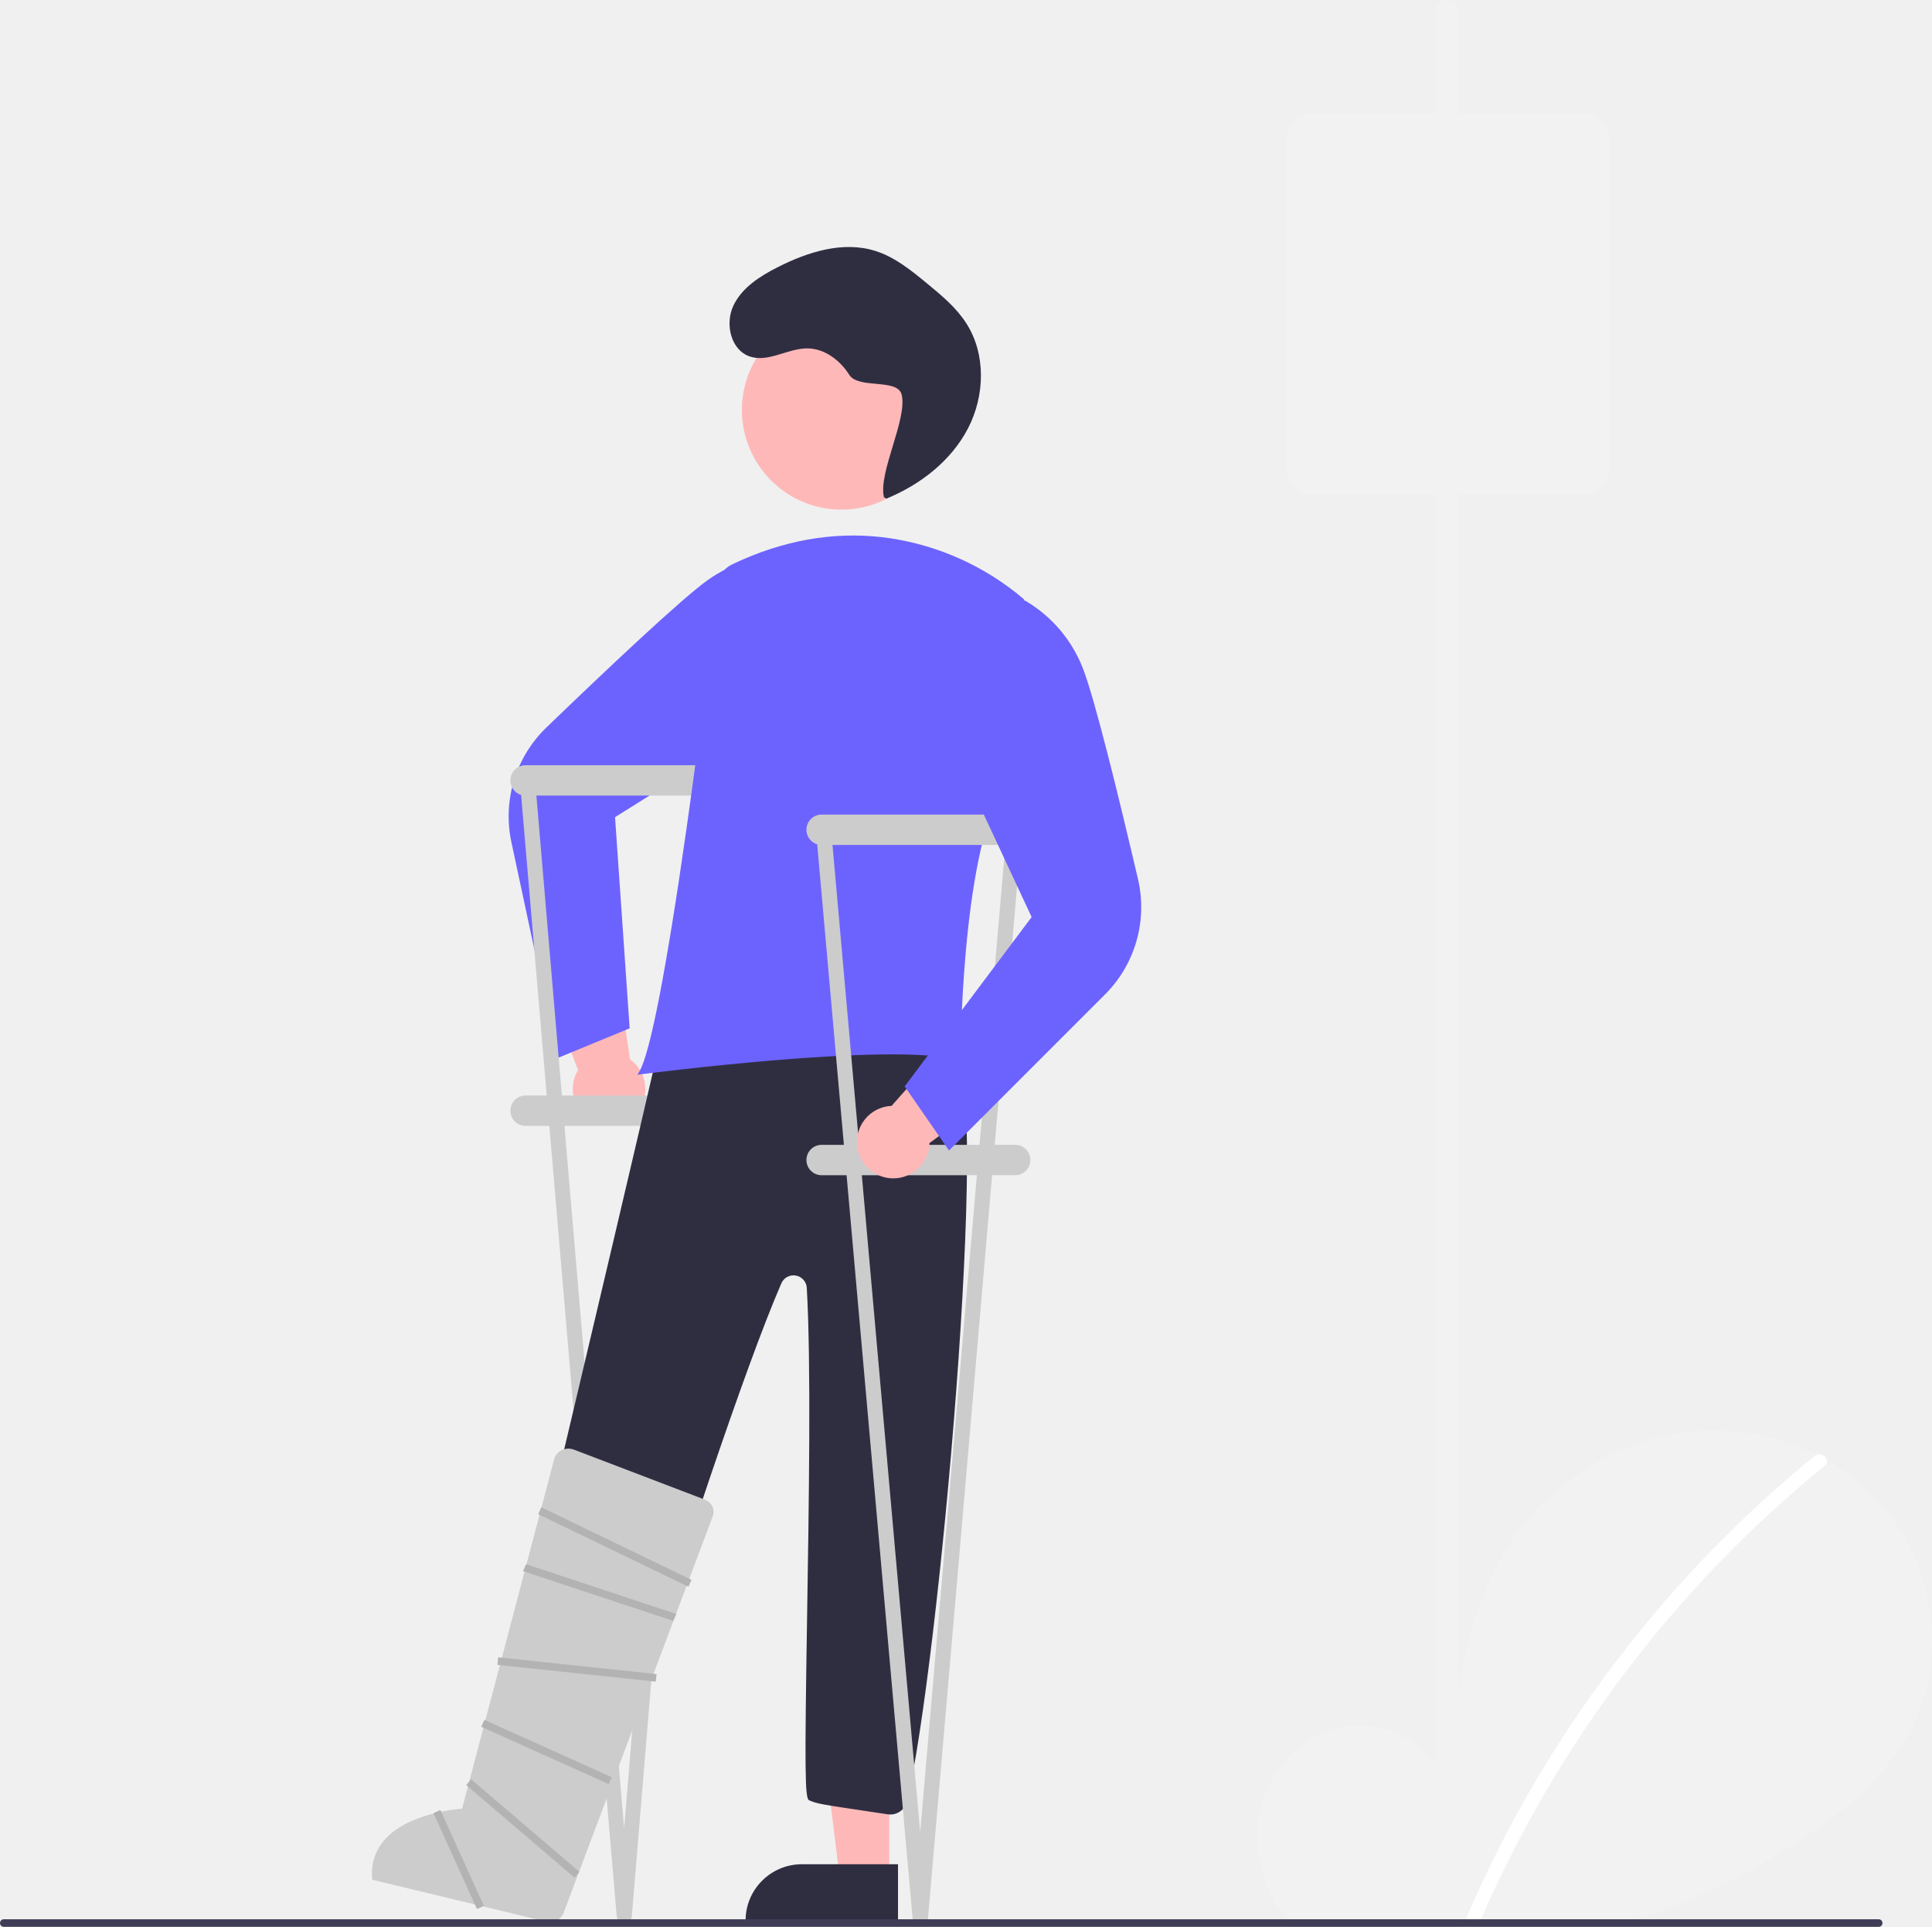
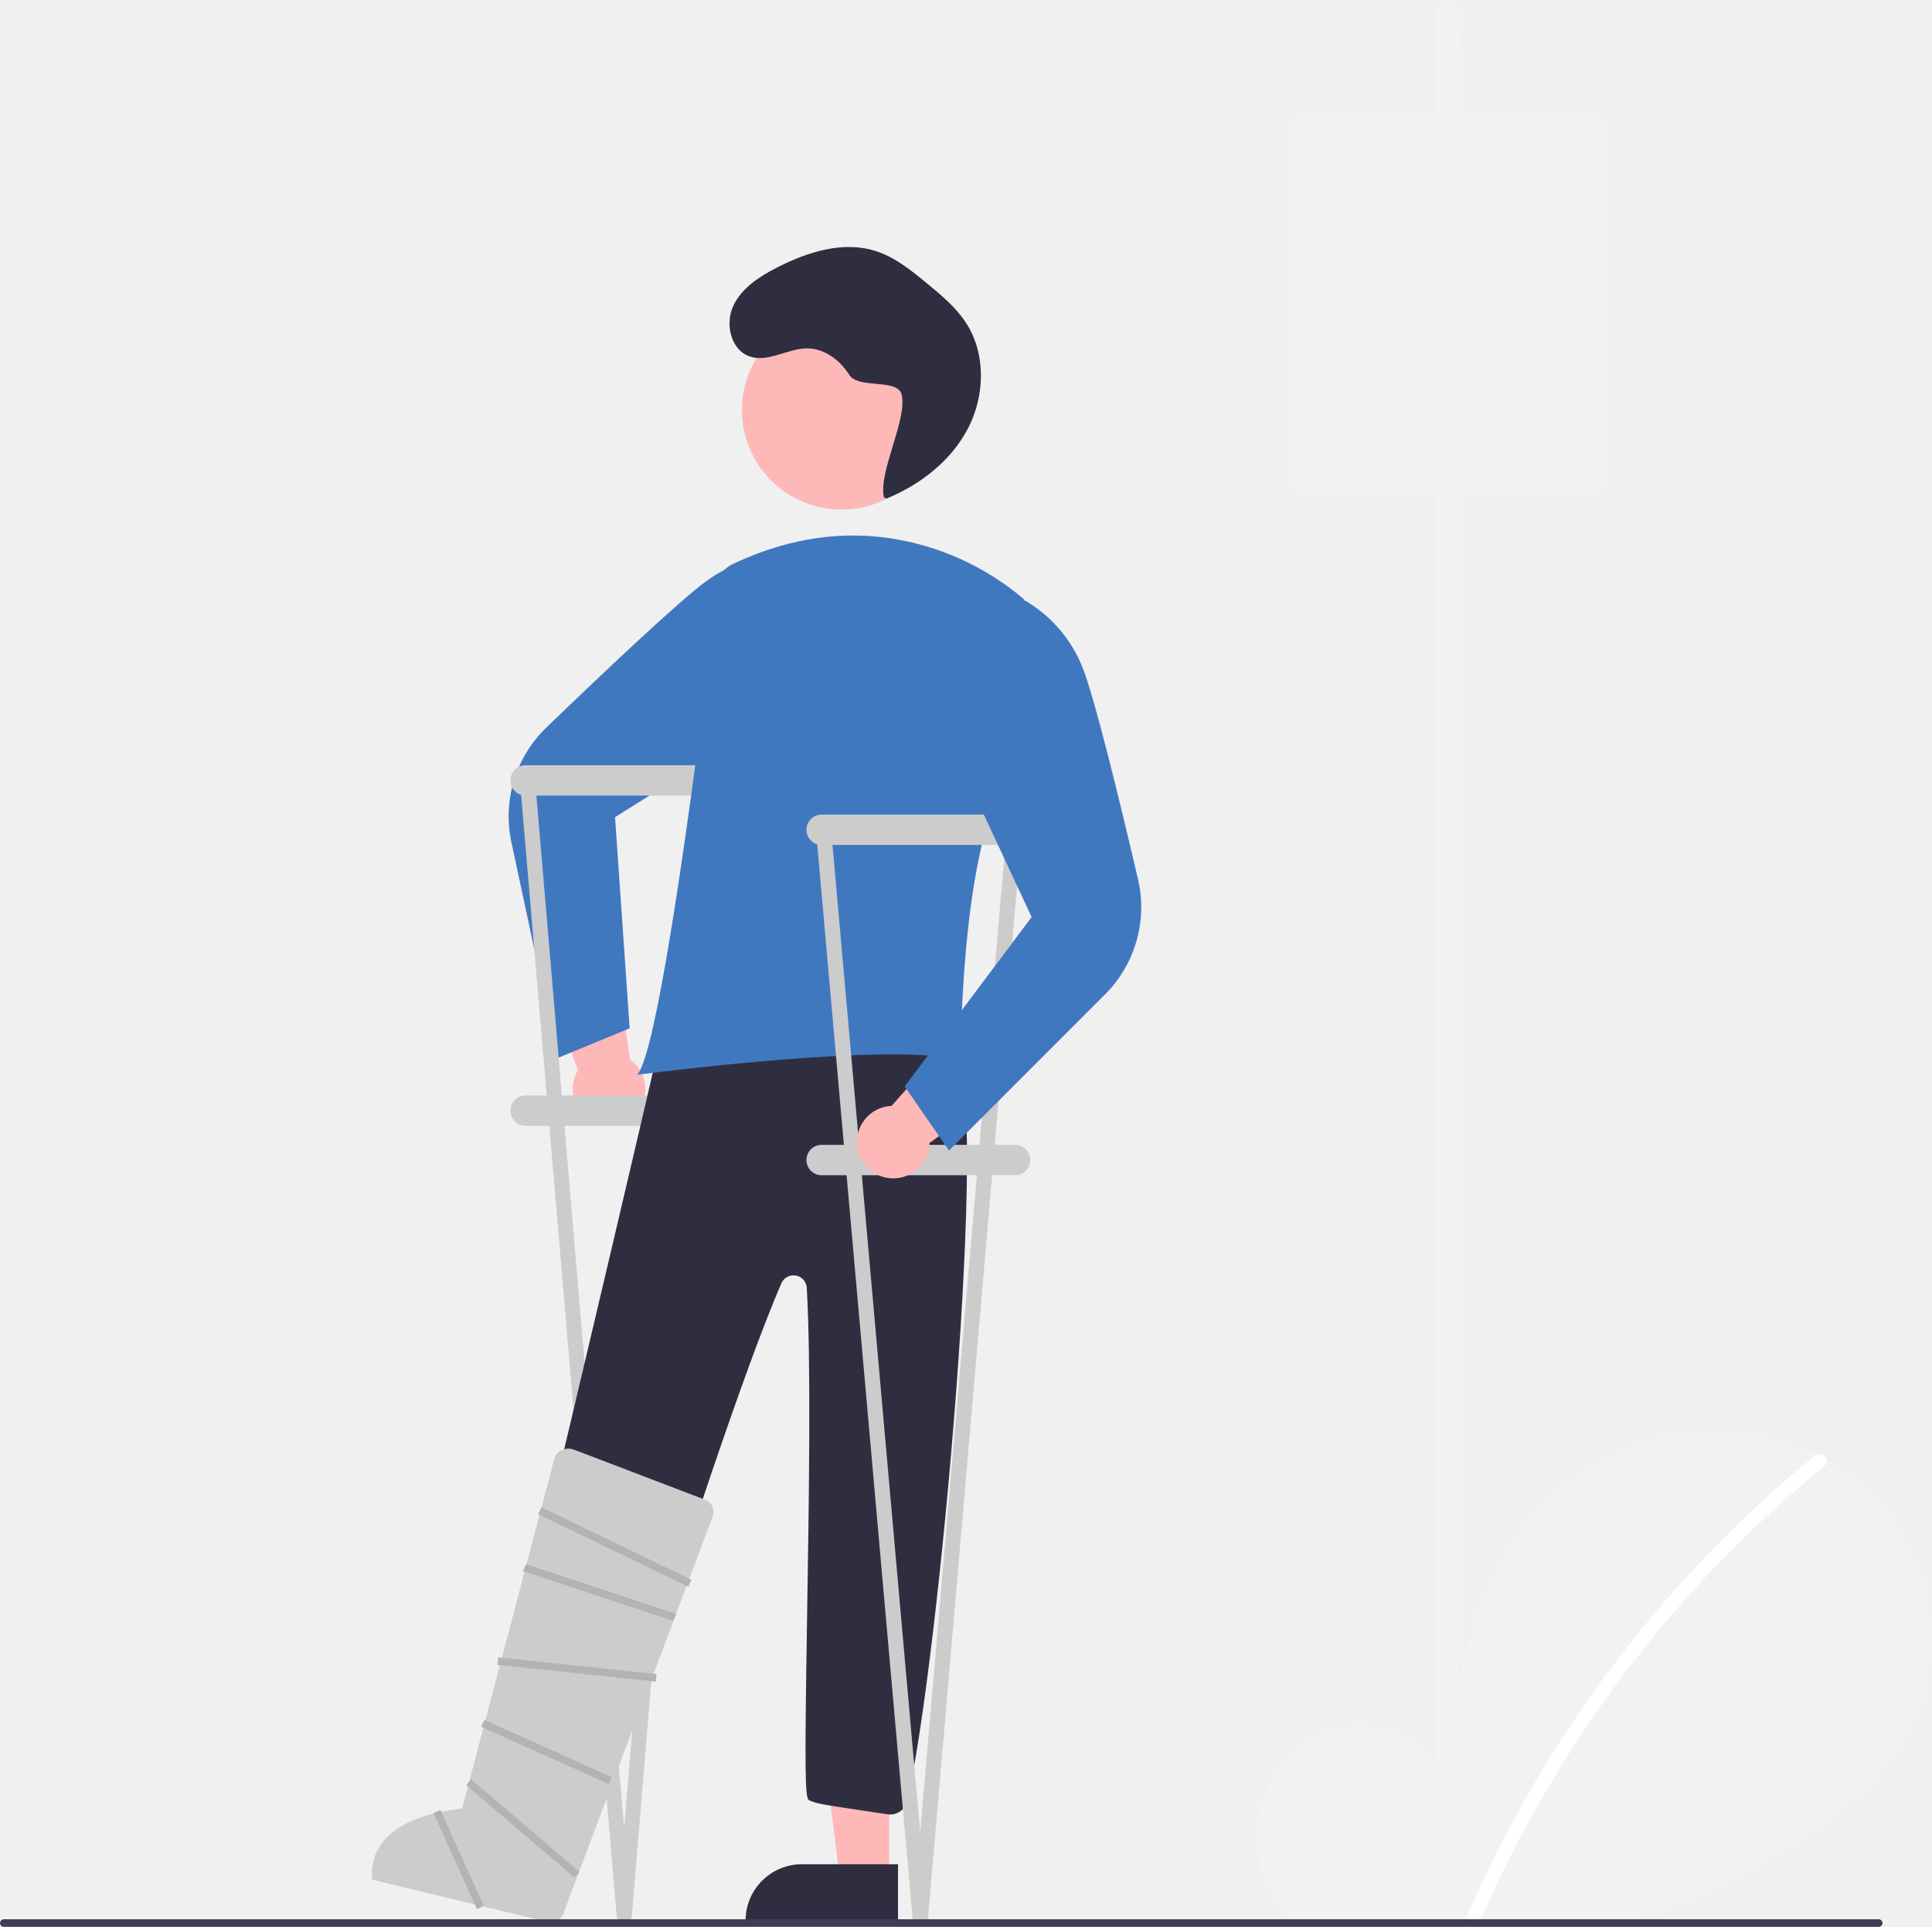
<svg xmlns="http://www.w3.org/2000/svg" data-name="Layer 1" width="509.046" height="507.583" viewBox="0 0 509.046 507.583">
  <path d="M849.647,650.421c-6.3,13.08-17.91,22.81-30.08,30.72a189.914,189.914,0,0,1-42.66,20.65c-2.06.71-4.14,1.37-6.23,2H686.167c-.59-.64-1.15-1.31-1.68-2-5.66-7.25-8.72-16.54-7.61-25.64,1.43-11.69,10.31-22.43,21.81-24.91,11.51-2.49,24.63,4.38,28.13,15.63,1.92-21.68,4.14-44.26,15.66-62.72,10.44-16.71,28.51-28.67,48.09-30.81a60.558,60.558,0,0,1,33.48,6.13c.95.48,1.89.98,2.81,1.5a56.015,56.015,0,0,1,16.14,13.77C855.207,610.201,858.197,632.671,849.647,650.421Z" transform="translate(-345.4769 -196.2085)" fill="#f2f2f2" />
  <path d="M826.237,582.341a317.08,317.08,0,0,0-90.56,119.45c-.29.66-.58,1.33-.86,2h-3.98c.28-.67.56-1.34.85-2,3.85-9,8.1-17.84,12.77-26.45a321.861,321.861,0,0,1,34.91-51.66,316.97,316.97,0,0,1,44.26-43.95,1.929,1.929,0,0,1,.42-.26,2.032,2.032,0,0,1,2.81,1.5A1.478,1.478,0,0,1,826.237,582.341Z" transform="translate(-345.4769 -196.2085)" fill="#fff" />
  <path d="M512.691,489.795a9.497,9.497,0,0,0-1.203-14.513l-4.796-31.619-19.701,6.201,10.793,28.21a9.549,9.549,0,0,0,14.908,11.722Z" transform="translate(-345.4769 -196.2085)" fill="#ffb8b8" />
-   <path d="M492.396,474.92l-12.153-56.757a32.501,32.501,0,0,1,9.281-30.393c15.556-14.991,35.549-33.885,42.455-38.773a35.606,35.606,0,0,1,22.276-6.575l.167.018,10.454,9.879-22.773,37.489-34.572,21.661,3.847,55.629Z" transform="translate(-345.4769 -196.2085)" fill="#6c63ff" />
+   <path d="M492.396,474.92l-12.153-56.757a32.501,32.501,0,0,1,9.281-30.393c15.556-14.991,35.549-33.885,42.455-38.773a35.606,35.606,0,0,1,22.276-6.575l.167.018,10.454,9.879-22.773,37.489-34.572,21.661,3.847,55.629Z" transform="translate(-345.4769 -196.2085)" fill="#4078c0" />
  <rect x="134.48" y="201.583" width="59" height="8" rx="4" fill="#ccc" />
  <rect x="134.48" y="288.583" width="59" height="8" rx="4" fill="#ccc" />
  <path d="M509.957,702.791a2,2,0,0,1-1.992-1.823l-25.496-299a2,2,0,1,1,3.984-.354l23.475,276.251L532.736,401.62a2,2,0,1,1,3.985.344l-24.772,299a2,2,0,0,1-1.99,1.828Z" transform="translate(-345.4769 -196.2085)" fill="#ccc" />
  <circle cx="221.715" cy="108.007" r="26.239" fill="#ffb8b8" />
  <polygon points="143.516 494.591 131.038 490.614 140.44 440.589 158.858 446.459 143.516 494.591" fill="#ffb8b8" />
  <path d="M488.298,701.868,448.127,689.064l.332-1.043a15.829,15.829,0,0,1,19.864-10.262l25.109,8.003Z" transform="translate(-345.4769 -196.2085)" fill="#2f2e41" />
  <polygon points="234.305 494.332 221.208 494.332 214.975 443.814 234.305 443.814 234.305 494.332" fill="#ffb8b8" />
  <path d="M541.926,702.203H582.089V687.299H556.735a14.826,14.826,0,0,0-14.809,14.809Z" transform="translate(-345.4769 -196.2085)" fill="#2f2e41" />
  <path d="M579.399,674.147l-4.42-.66c-13.407-1.998-14.21-2.117-16.338-3.052-1.087-.478-1.163-7.693-.511-48.256.479-29.774,1.075-66.83-.083-86.723a3.499,3.499,0,0,0-6.703-1.181c-9.976,23.037-26.712,74.59-37.787,108.704-3.852,11.867-6.895,21.239-8.82,26.857a4.524,4.524,0,0,1-5.354,2.898c-9.114-2.278-8.505-3.247-21.486-6.604a4.489,4.489,0,0,1-3.282-5.282c2.348-11.072,45.314-190.6,48.603-207.666a4.502,4.502,0,0,1,5.305-3.572c9.674,1.949,15.559,4.017,25.119,6.017,10.315,2.158,20.982,4.389,31.386,6.472h0a4.463,4.463,0,0,1,2.619,1.605c2.574,3.251,6.392,5.077,10.434,7.009,2.725,1.303-3.45,1.185-1.077,3.064,9.61,7.607-4.209,162.088-12.56,196.978a4.515,4.515,0,0,1-5.047,3.391Z" transform="translate(-345.4769 -196.2085)" fill="#2f2e41" />
  <path d="M578.375,327.175c-1.532-6.5,6.212-20.487,4.68-26.987-1.037-4.402-11.389-1.41-13.804-5.233s-6.462-6.921-10.984-6.972c-5.198-.058-10.313,3.797-15.237,2.131-4.979-1.685-6.57-8.503-4.369-13.276s6.943-7.814,11.627-10.198c7.978-4.058,17.266-7.022,25.805-4.337,5.161,1.623,9.477,5.14,13.653,8.58,3.807,3.136,7.678,6.342,10.339,10.495,5.213,8.135,4.899,19.096.444,27.669s-12.573,14.865-21.519,18.517" transform="translate(-345.4769 -196.2085)" fill="#2f2e41" />
-   <path d="M513.947,478.442c2.832-4.731,7.132-26.897,12.434-64.104,3.61-25.399,6.755-51.206,8.316-64.389a6.339,6.339,0,0,1,3.56-5.001q1.519-.733,3.02-1.388c12.923-5.621,26.02-7.483,38.924-5.536a70.619,70.619,0,0,1,34.919,15.911l.117.111.03.158c.056.293,5.476,29.498-5.625,49.229-10.948,19.469-11.076,71.026-11.076,71.545v.663l-.637-.182c-17.032-4.867-82.825,3.647-83.488,3.734l-1.024.134Z" transform="translate(-345.4769 -196.2085)" fill="#6c63ff" />
+   <path d="M513.947,478.442c2.832-4.731,7.132-26.897,12.434-64.104,3.61-25.399,6.755-51.206,8.316-64.389a6.339,6.339,0,0,1,3.56-5.001q1.519-.733,3.02-1.388c12.923-5.621,26.02-7.483,38.924-5.536a70.619,70.619,0,0,1,34.919,15.911l.117.111.03.158c.056.293,5.476,29.498-5.625,49.229-10.948,19.469-11.076,71.026-11.076,71.545v.663l-.637-.182c-17.032-4.867-82.825,3.647-83.488,3.734l-1.024.134Z" transform="translate(-345.4769 -196.2085)" fill="#4078c0" />
  <rect x="212.48" y="214.583" width="59" height="8" rx="4" fill="#ccc" />
  <rect x="212.48" y="301.583" width="59" height="8" rx="4" fill="#ccc" />
  <path d="M587.957,703.791a2,2,0,0,1-1.992-1.823l-25.496-287a2,2,0,1,1,3.984-.354l23.475,264.251L610.736,414.62a2,2,0,0,1,3.985.344l-24.772,287a2,2,0,0,1-1.99,1.828Z" transform="translate(-345.4769 -196.2085)" fill="#ccc" />
  <path d="M571.49,499.058a9.497,9.497,0,0,1,8.896-11.53l21.208-23.938,13.17,15.911-24.389,17.817a9.549,9.549,0,0,1-18.885,1.74Z" transform="translate(-345.4769 -196.2085)" fill="#ffb8b8" />
-   <path d="M583.838,482.397l33.457-44.609-17.252-36.97,1.253-43.846,14.144-2.613.15.075A35.606,35.606,0,0,1,630.717,372.059c3.142,7.855,9.659,34.581,14.573,55.618a32.501,32.501,0,0,1-8.723,30.558l-41.042,41.043Z" transform="translate(-345.4769 -196.2085)" fill="#6c63ff" />
+   <path d="M583.838,482.397l33.457-44.609-17.252-36.97,1.253-43.846,14.144-2.613.15.075A35.606,35.606,0,0,1,630.717,372.059c3.142,7.855,9.659,34.581,14.573,55.618a32.501,32.501,0,0,1-8.723,30.558l-41.042,41.043Z" transform="translate(-345.4769 -196.2085)" fill="#4078c0" />
  <path d="M443.587,691.387l45.773,11.021a3.922,3.922,0,0,0,4.555-2.126l39.32-104.542a3.221,3.221,0,0,0,.003-2.546,3.644,3.644,0,0,0-2.095-1.961L496.729,578.09a4.139,4.139,0,0,0-3.375.187,3.511,3.511,0,0,0-1.84,2.252l-.001.005-24.29,92.139-.361.022c-.14.009-14.064.956-20.326,8.473A13.291,13.291,0,0,0,443.587,691.387Z" transform="translate(-345.4769 -196.2085)" fill="#ccc" />
  <path d="M841.477,702.791a.997.997,0,0,1-1,1h-494a1,1,0,0,1,0-2h494A.997.997,0,0,1,841.477,702.791Z" transform="translate(-345.4769 -196.2085)" fill="#3f3d56" />
  <rect x="496.498" y="615.005" width="2" height="41.965" transform="translate(-532.8222 867.5326) rotate(-83.95484)" fill="#b3b3b3" />
  <rect x="488.48" y="639.314" width="2" height="36.825" transform="translate(-656.647 638.0249) rotate(-65.77563)" fill="#b3b3b3" />
  <polygon points="177.384 426.985 137.801 413.875 138.622 412.051 178.205 425.161 177.384 426.985" fill="#b3b3b3" />
  <polygon points="181.384 417.985 141.801 398.875 142.622 397.051 182.205 416.161 181.384 417.985" fill="#b3b3b3" />
  <rect x="482.228" y="659.102" width="2" height="37.535" transform="translate(-691.5295 408.7936) rotate(-49.49475)" fill="#b3b3b3" />
  <rect x="465.324" y="672.176" width="2" height="27.746" transform="translate(-587.1863 57.62524) rotate(-24.39334)" fill="#b3b3b3" />
  <path d="M729.817,674.196V218.392c0-6.155.117-12.323,0-18.477-.005-.269,0-.539,0-.808,0-3.861-6-3.867-6,0v455.804c0,6.155-.117,12.323,0,18.477.005.269,0,.539,0,.808,0,3.861,6,3.867,6,0Z" transform="translate(-345.4769 -196.2085)" fill="#f2f2f2" />
  <path d="M763,326.5H691a6.508,6.508,0,0,1-6.5-6.5V232.5A6.508,6.508,0,0,1,691,226h72a6.508,6.508,0,0,1,6.5,6.5V320A6.508,6.508,0,0,1,763,326.5Z" transform="translate(-345.4769 -196.2085)" fill="#f2f2f2" />
</svg>
